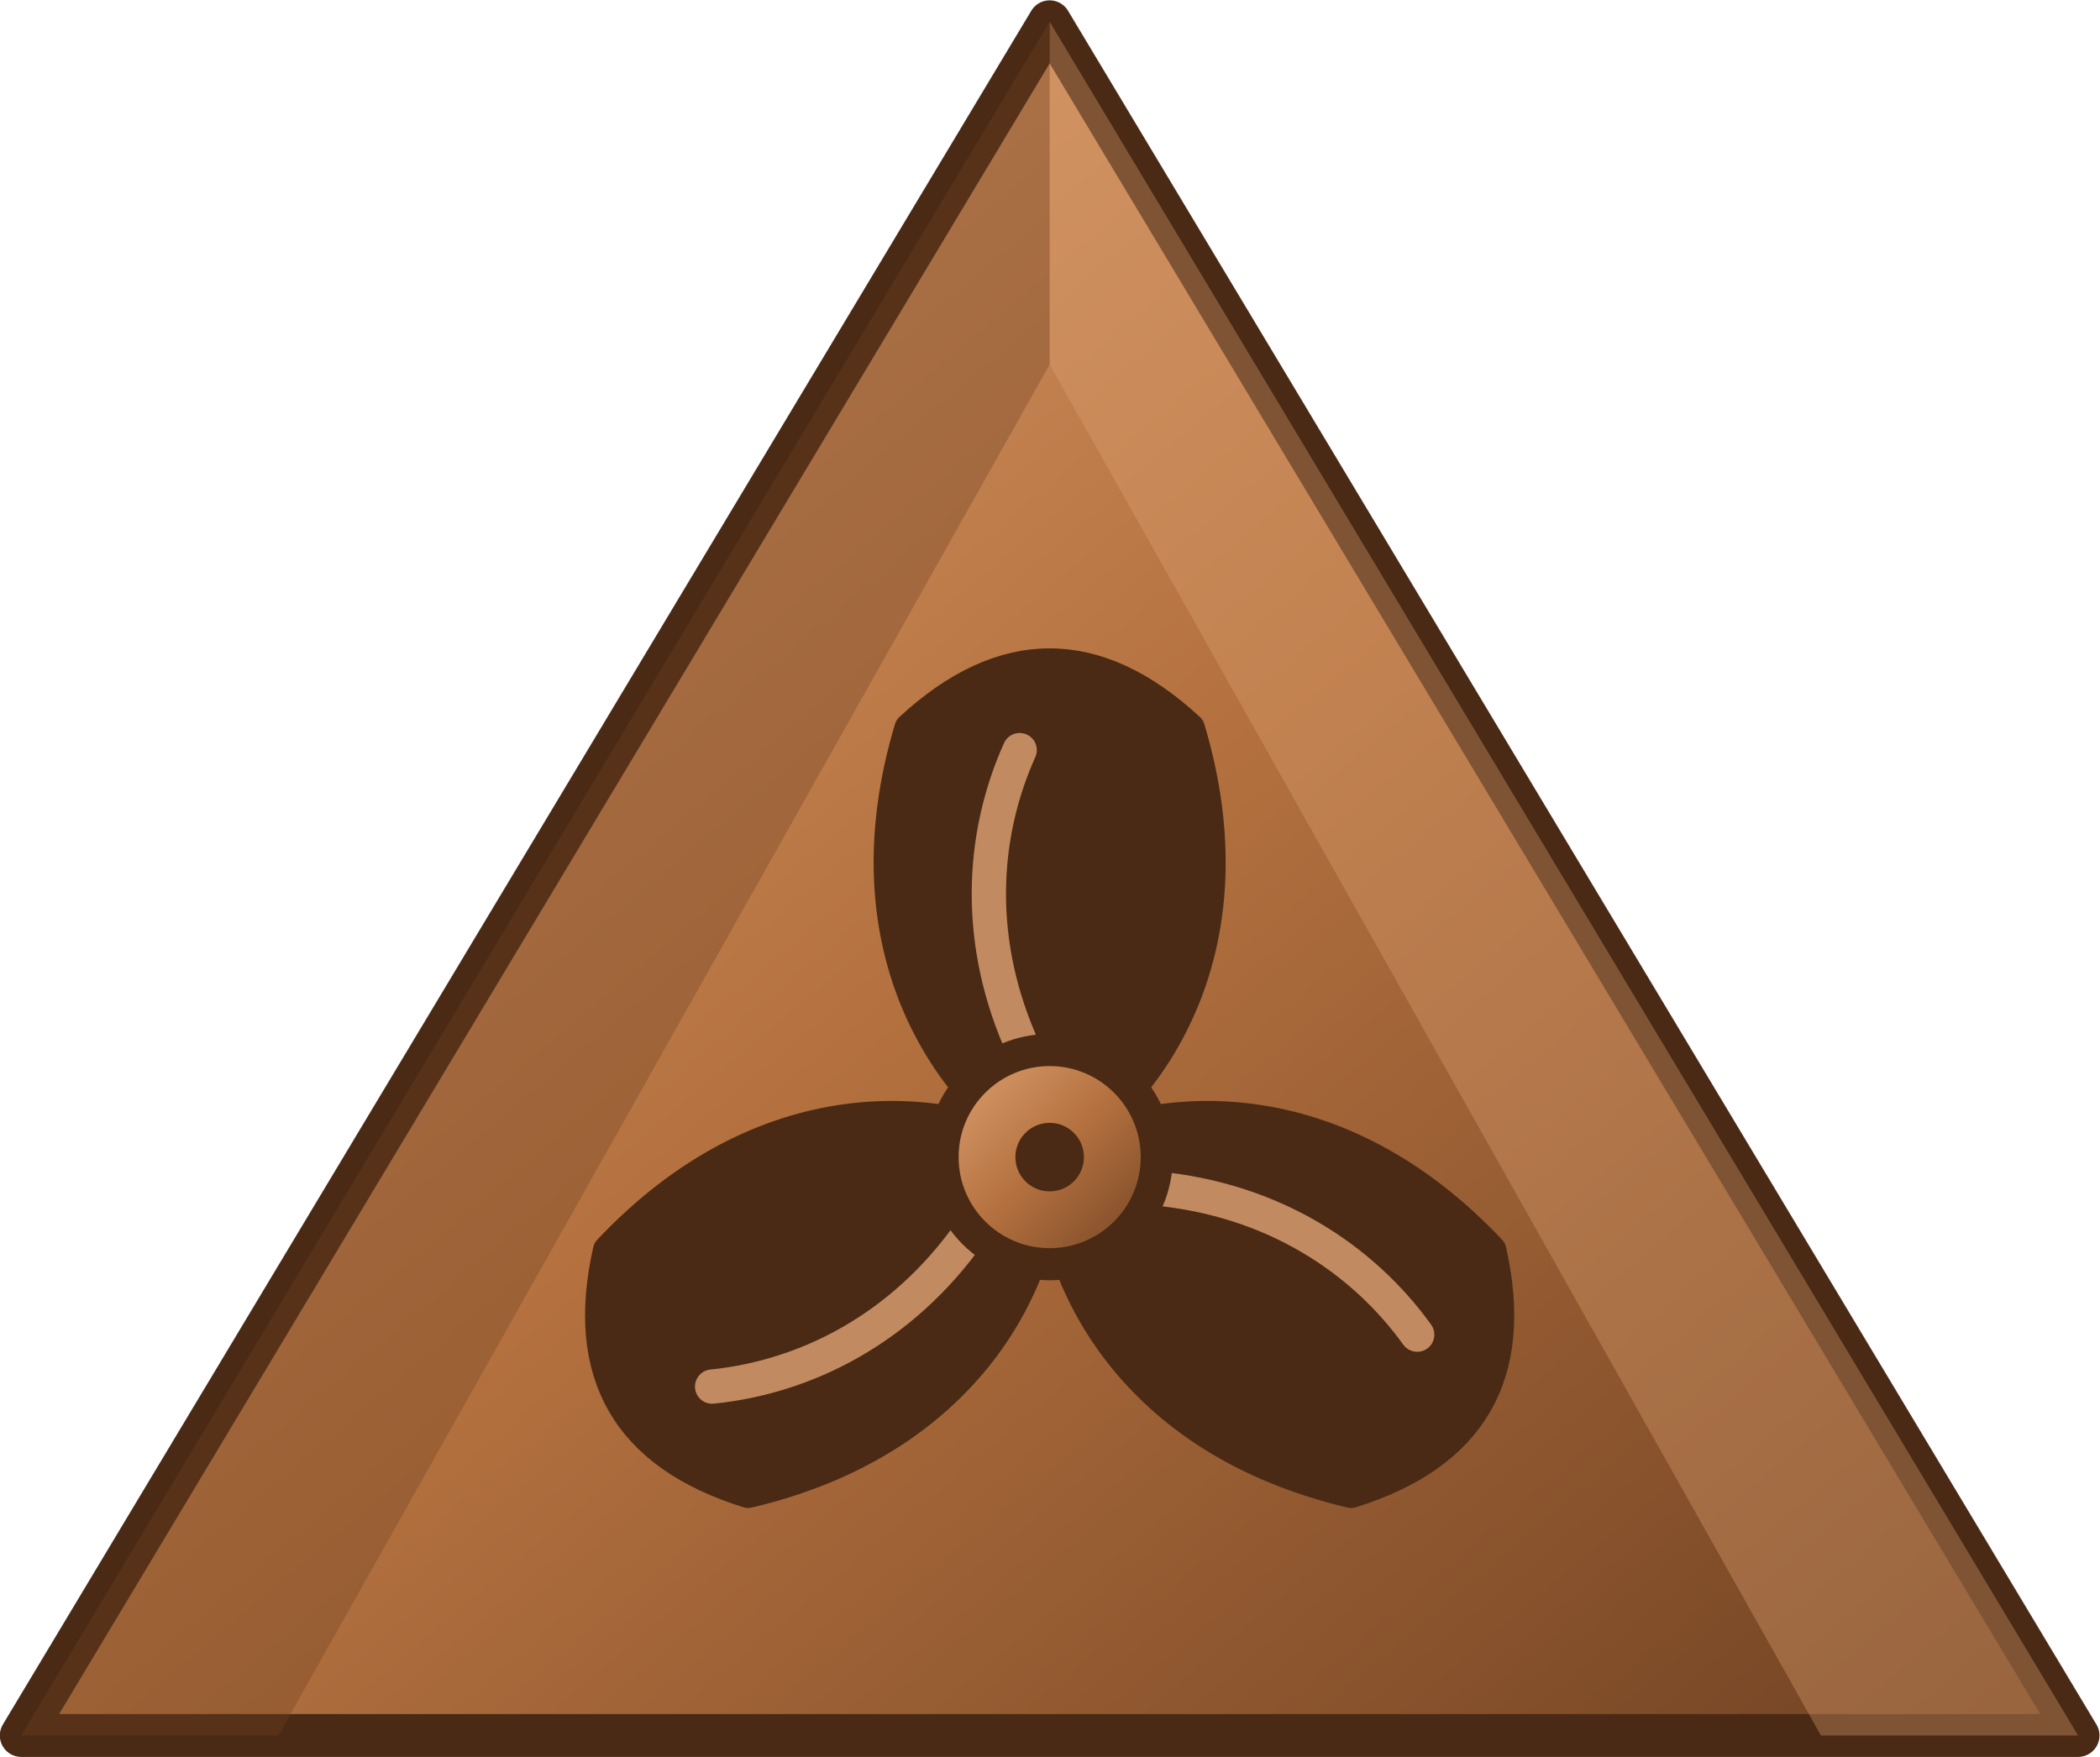
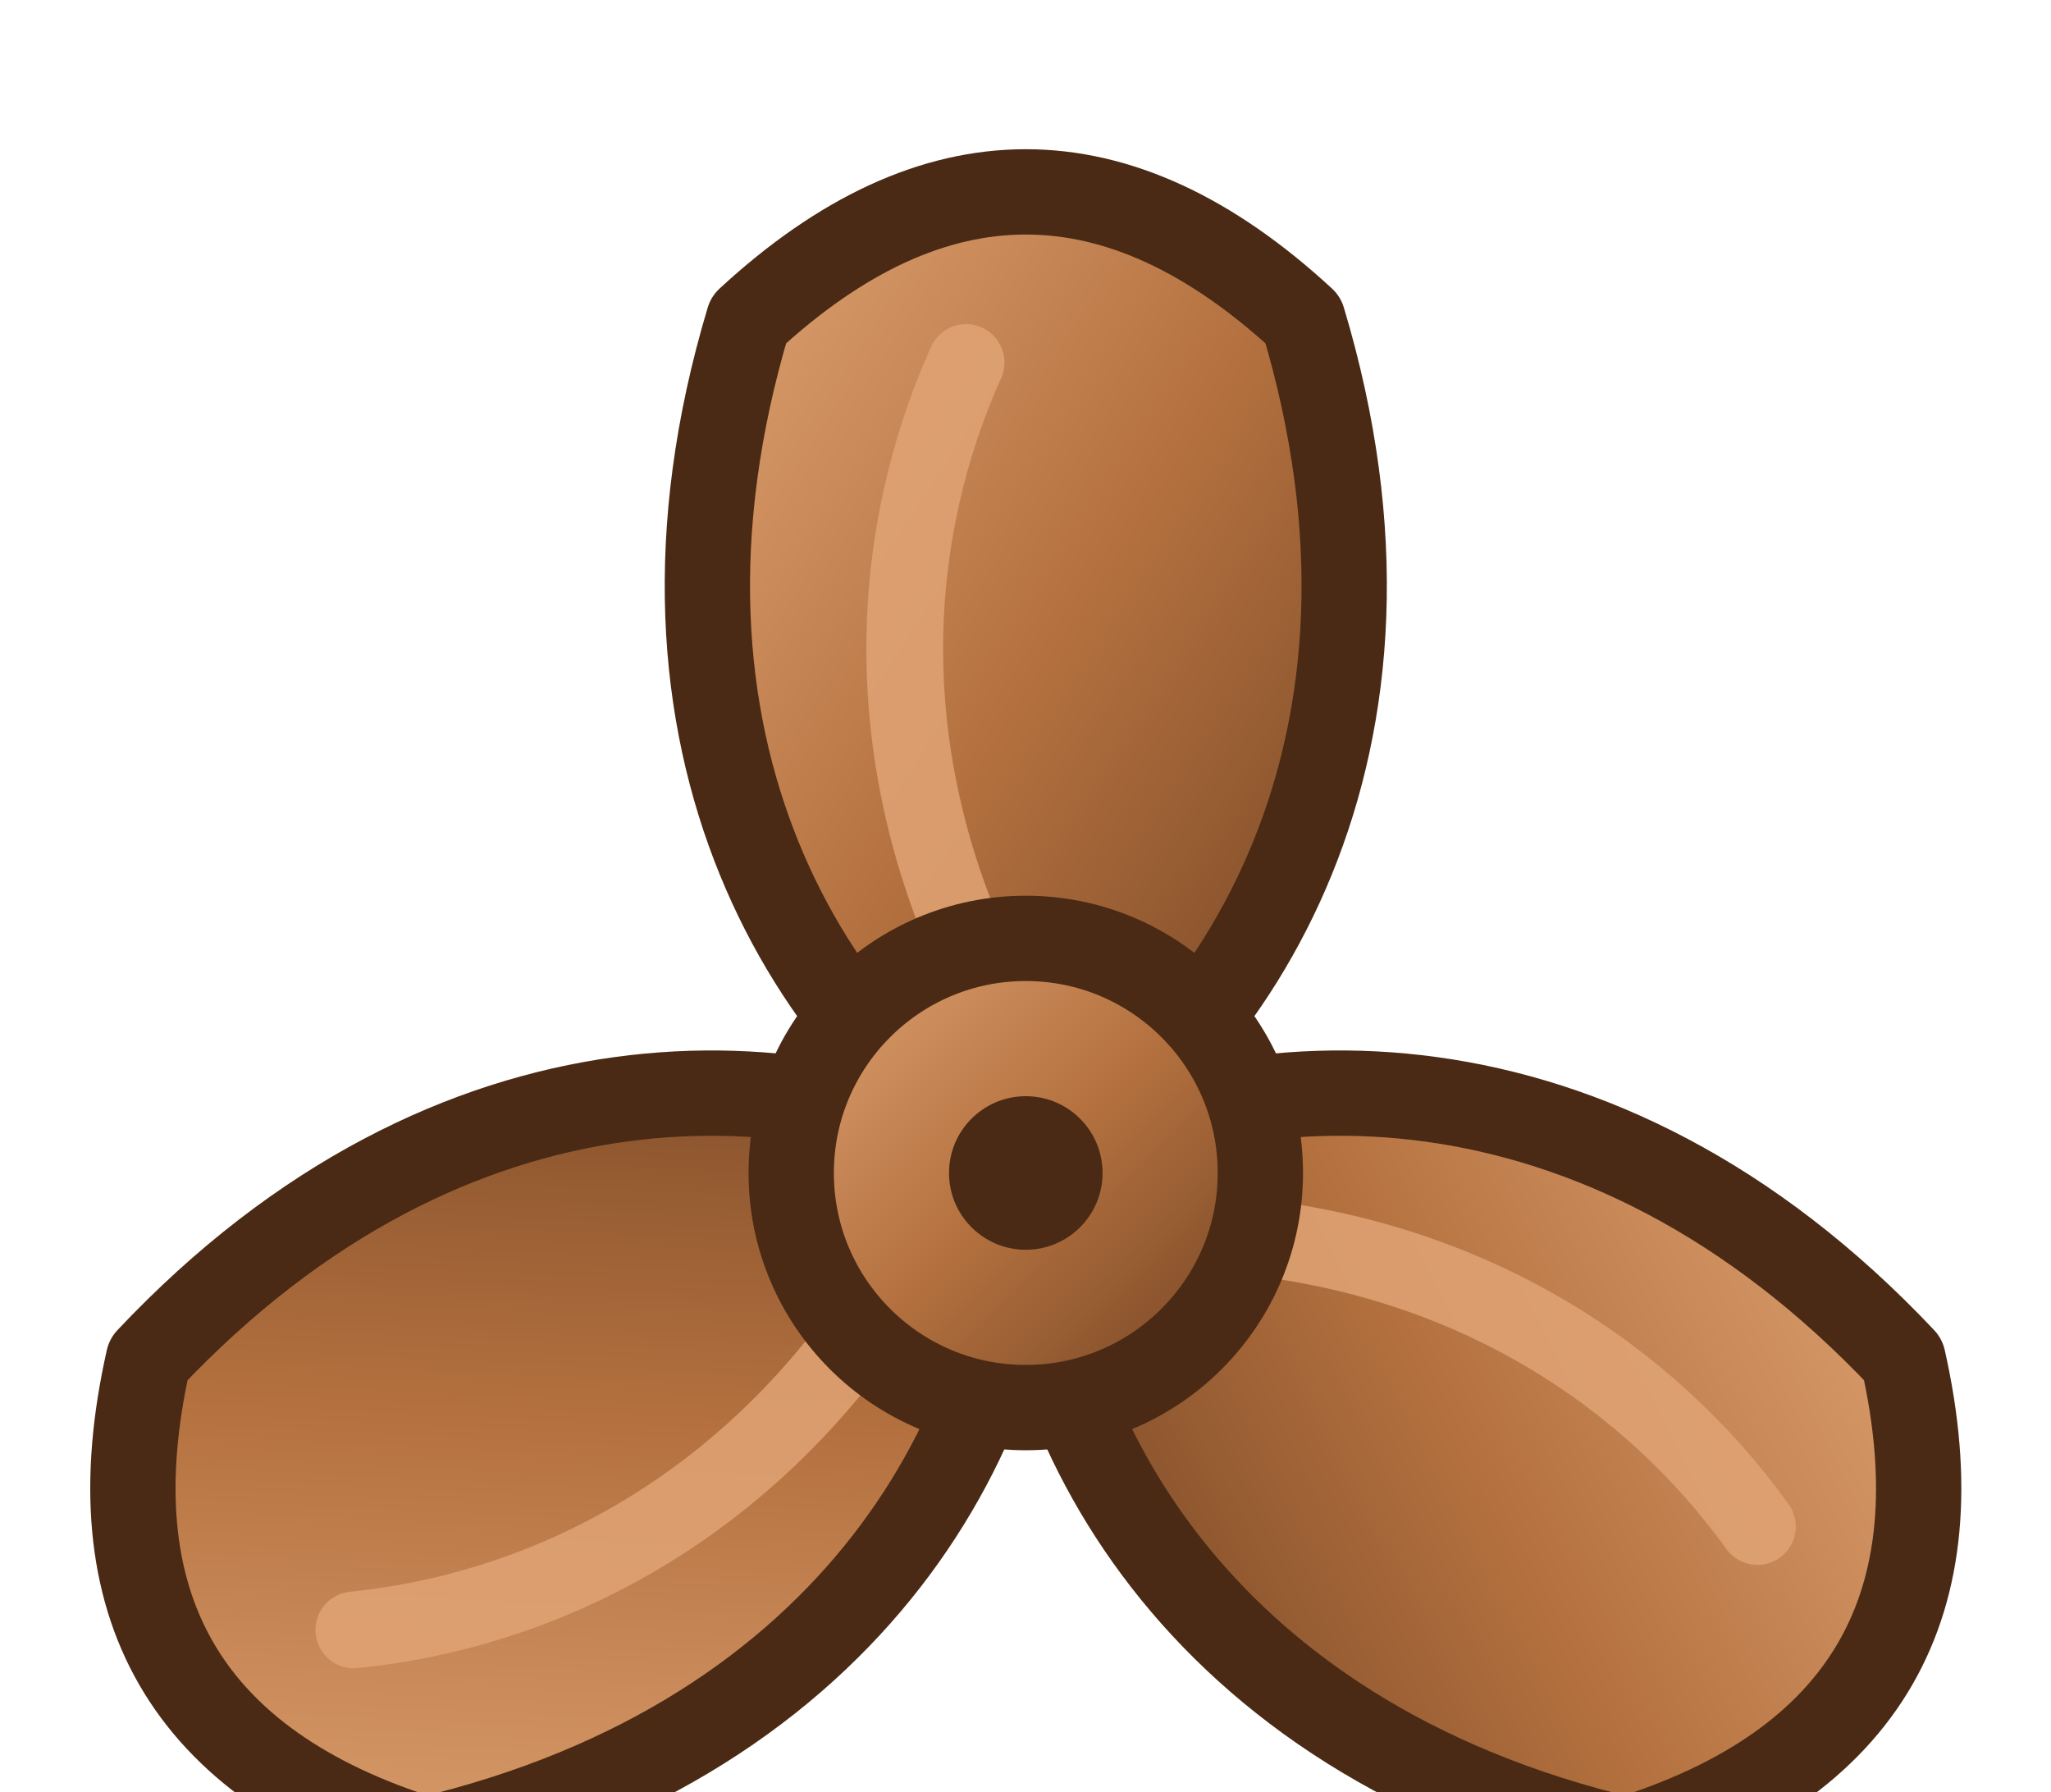
- <svg xmlns="http://www.w3.org/2000/svg" width="0.306in" height="0.256in" viewBox="0 0 30.63 25.62" data-asset-id="device-propeller-bronze" data-source="original" data-units="0.01in">
+ <svg xmlns="http://www.w3.org/2000/svg" width="0.3in" height="0.262in" viewBox="0 0 30 26.23" data-asset-id="device-propeller-bronze" data-source="original" data-units="0.01in">
  <defs>
    <linearGradient id="device-propeller-bronze__grad" x1="0" y1="0" x2="1" y2="1">
      <stop offset="0" stop-color="#e0a374" />
      <stop offset=".5" stop-color="#b4713f" />
      <stop offset="1" stop-color="#6f4122" />
    </linearGradient>
  </defs>
-   <g id="device-propeller-bronze__geometry" transform="translate(-3.44 -5.31) scale(0.3125)">
-     <polygon points="60,18 108,98 12,98" fill="url(#device-propeller-bronze__grad)" stroke="#4a2a14" stroke-width="2" stroke-linejoin="round" />
-     <polygon points="60,18 108,98 96,98 60,34" fill="#e0a374" opacity=".35" />
-     <polygon points="60,18 12,98 24,98 60,34" fill="#6f4122" opacity=".35" />
+   <g id="device-propeller-bronze__geometry" transform="translate(-22.47 -27.17) scale(0.62457)">
    <g transform="translate(60 71) rotate(0)">
-       <path d="M0,0 C-5,-3 -9.5,-10 -6.5,-20 Q0,-26 6.5,-20 C9.5,-10 5,-3 0,0 Z" fill="#4a2a14" stroke="#4a2a14" stroke-width="1.5" stroke-linejoin="round" />
-       <path d="M-1.2,-5 C-3.5,-10 -3.2,-15 -1.4,-19" fill="none" stroke="#e0a374" stroke-width="1.6" stroke-linecap="round" opacity=".8" />
+       <path d="M0,0 C-5,-3 -9.5,-10 -6.5,-20 Q0,-26 6.5,-20 C9.5,-10 5,-3 0,0 Z" fill="url(#device-propeller-bronze__grad)" stroke="#4a2a14" stroke-width="2" stroke-linejoin="round" />
+       <path d="M-1.2,-5 C-3.5,-10 -3.2,-15 -1.4,-19" fill="none" stroke="#e0a374" stroke-width="1.8" stroke-linecap="round" opacity=".85" />
    </g>
    <g transform="translate(60 71) rotate(120)">
-       <path d="M0,0 C-5,-3 -9.5,-10 -6.5,-20 Q0,-26 6.5,-20 C9.5,-10 5,-3 0,0 Z" fill="#4a2a14" stroke="#4a2a14" stroke-width="1.5" stroke-linejoin="round" />
-       <path d="M-1.2,-5 C-3.5,-10 -3.2,-15 -1.4,-19" fill="none" stroke="#e0a374" stroke-width="1.6" stroke-linecap="round" opacity=".8" />
+       <path d="M0,0 C-5,-3 -9.5,-10 -6.5,-20 Q0,-26 6.5,-20 C9.5,-10 5,-3 0,0 Z" fill="url(#device-propeller-bronze__grad)" stroke="#4a2a14" stroke-width="2" stroke-linejoin="round" />
+       <path d="M-1.2,-5 C-3.5,-10 -3.2,-15 -1.4,-19" fill="none" stroke="#e0a374" stroke-width="1.8" stroke-linecap="round" opacity=".85" />
    </g>
    <g transform="translate(60 71) rotate(240)">
-       <path d="M0,0 C-5,-3 -9.5,-10 -6.5,-20 Q0,-26 6.5,-20 C9.5,-10 5,-3 0,0 Z" fill="#4a2a14" stroke="#4a2a14" stroke-width="1.5" stroke-linejoin="round" />
-       <path d="M-1.2,-5 C-3.5,-10 -3.2,-15 -1.4,-19" fill="none" stroke="#e0a374" stroke-width="1.6" stroke-linecap="round" opacity=".8" />
+       <path d="M0,0 C-5,-3 -9.5,-10 -6.5,-20 Q0,-26 6.5,-20 C9.5,-10 5,-3 0,0 Z" fill="url(#device-propeller-bronze__grad)" stroke="#4a2a14" stroke-width="2" stroke-linejoin="round" />
+       <path d="M-1.2,-5 C-3.5,-10 -3.2,-15 -1.4,-19" fill="none" stroke="#e0a374" stroke-width="1.8" stroke-linecap="round" opacity=".85" />
    </g>
-     <circle cx="60" cy="71" r="5" fill="url(#device-propeller-bronze__grad)" stroke="#4a2a14" stroke-width="1.5" />
-     <circle cx="60" cy="71" r="1.6" fill="#4a2a14" />
+     <circle cx="60" cy="71" r="5.5" fill="url(#device-propeller-bronze__grad)" stroke="#4a2a14" stroke-width="2" />
+     <circle cx="60" cy="71" r="1.8" fill="#4a2a14" />
  </g>
</svg>
